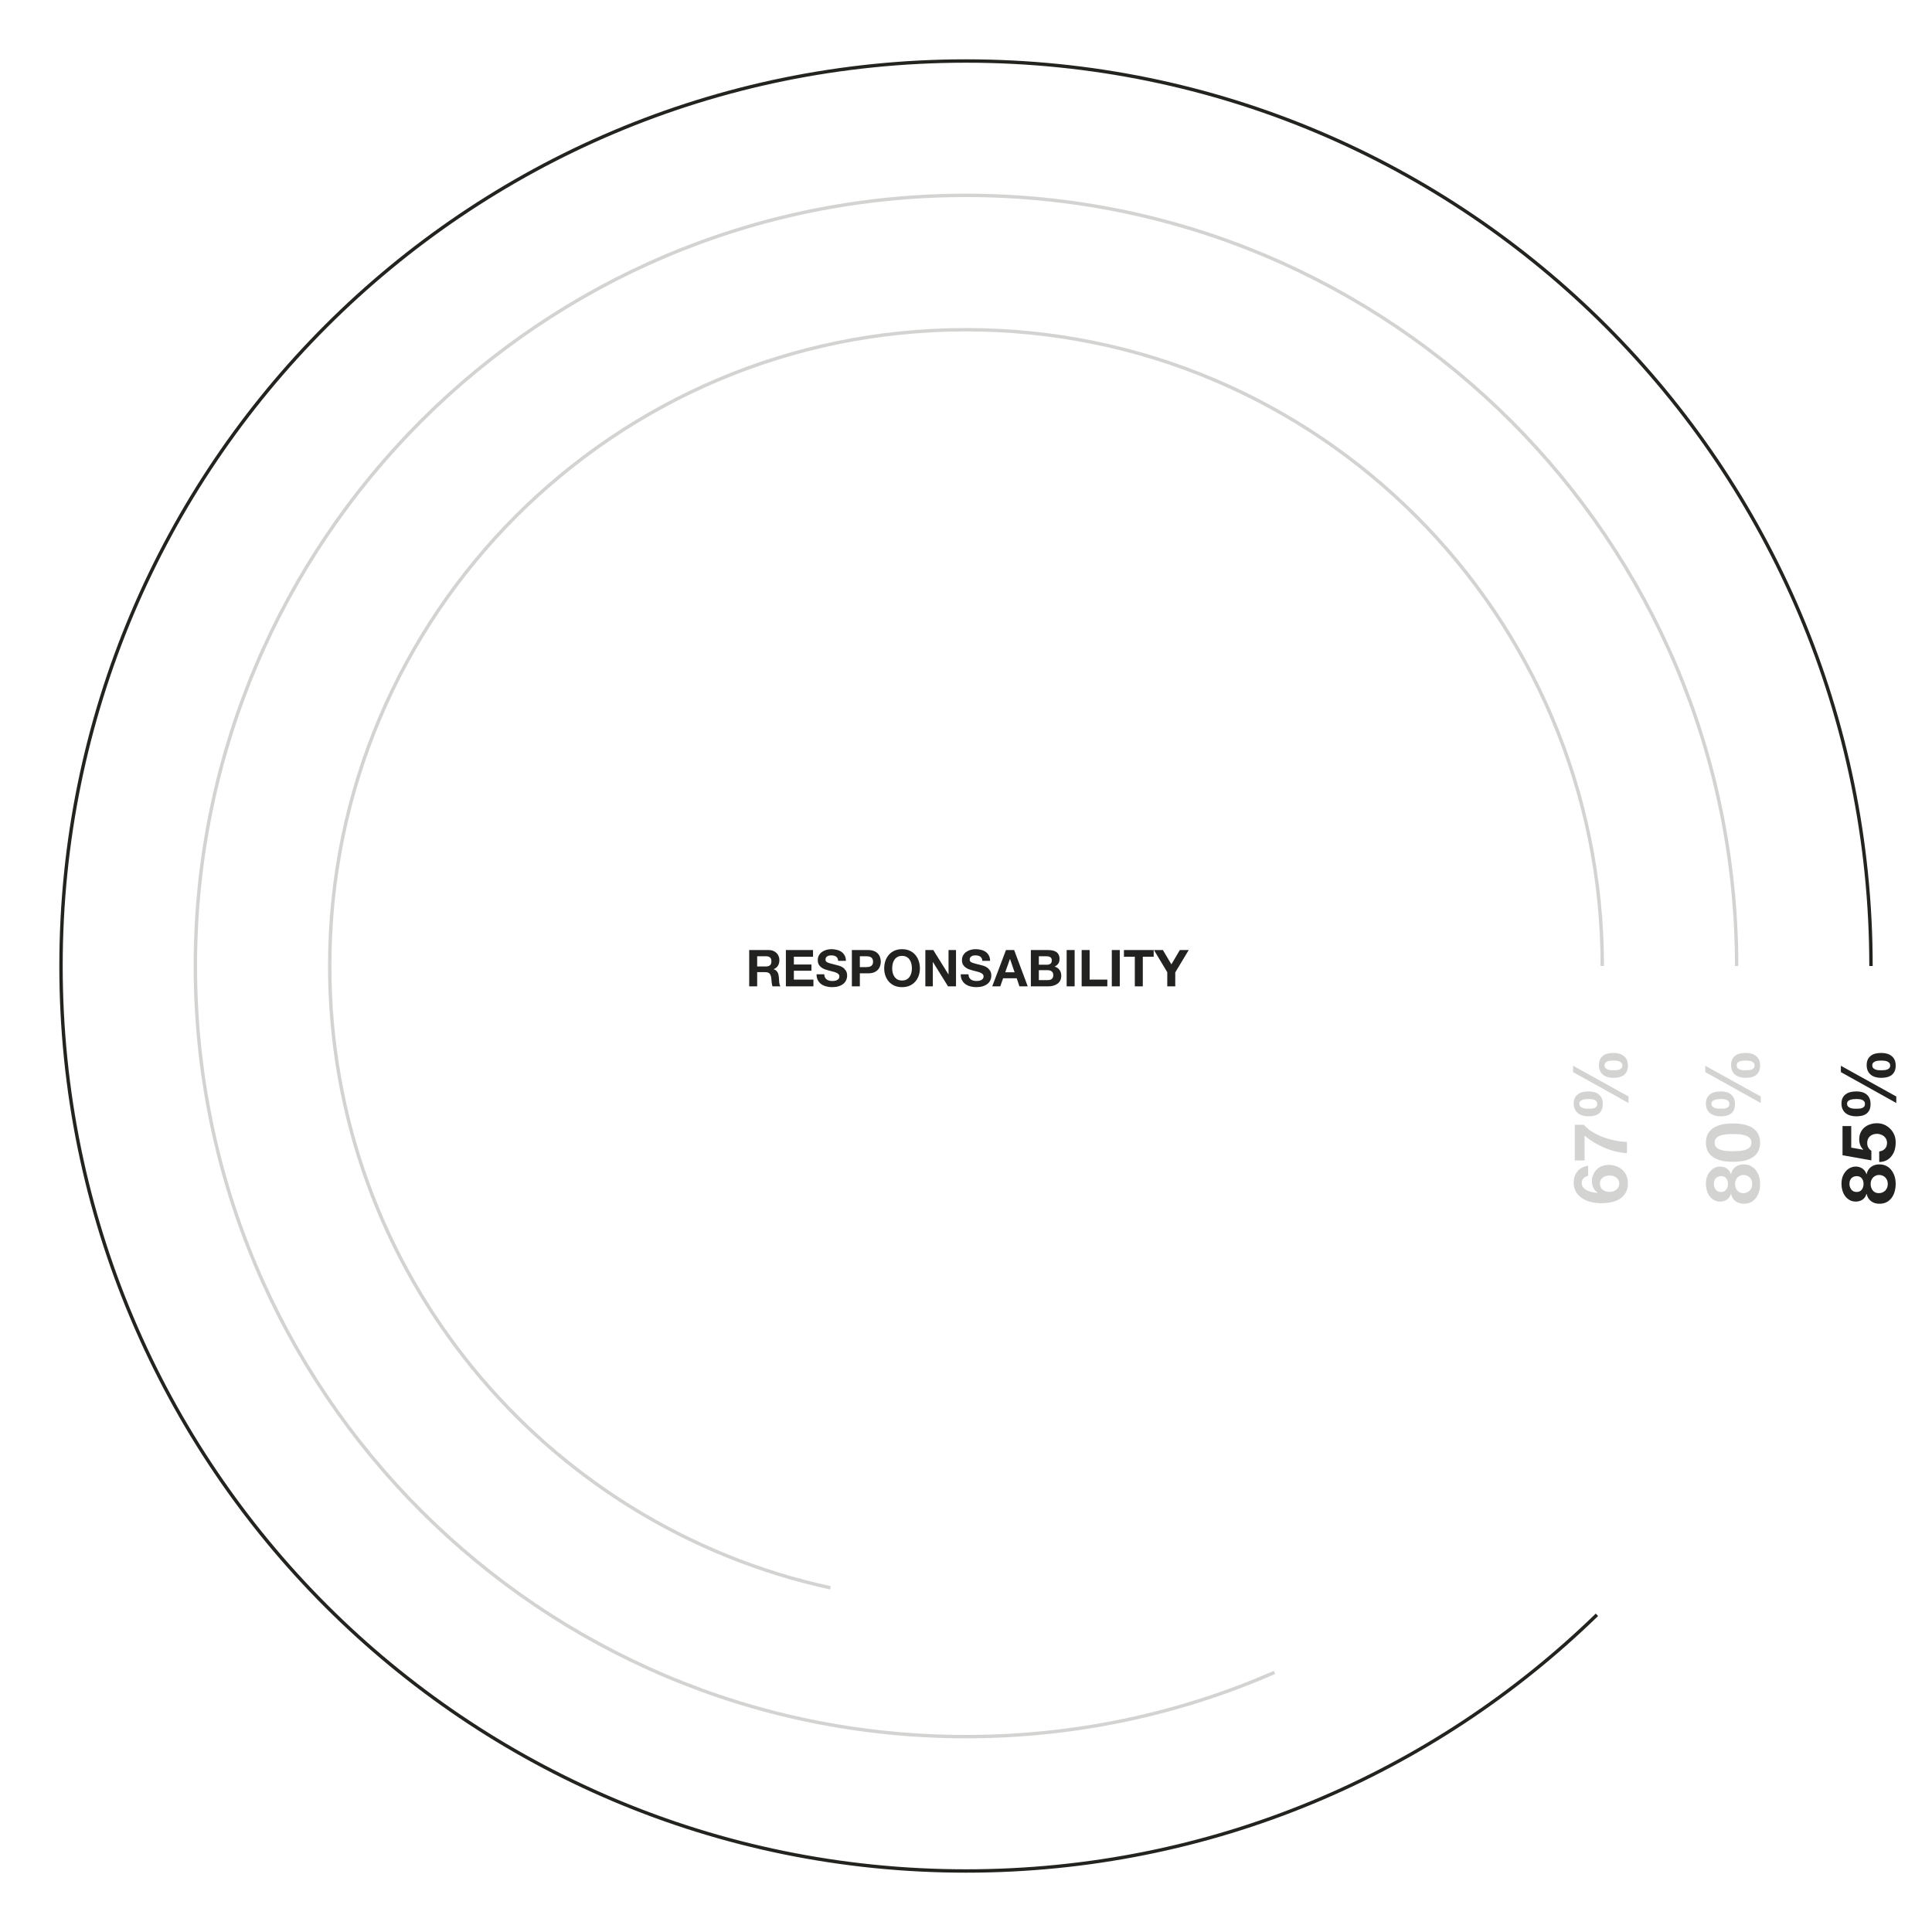
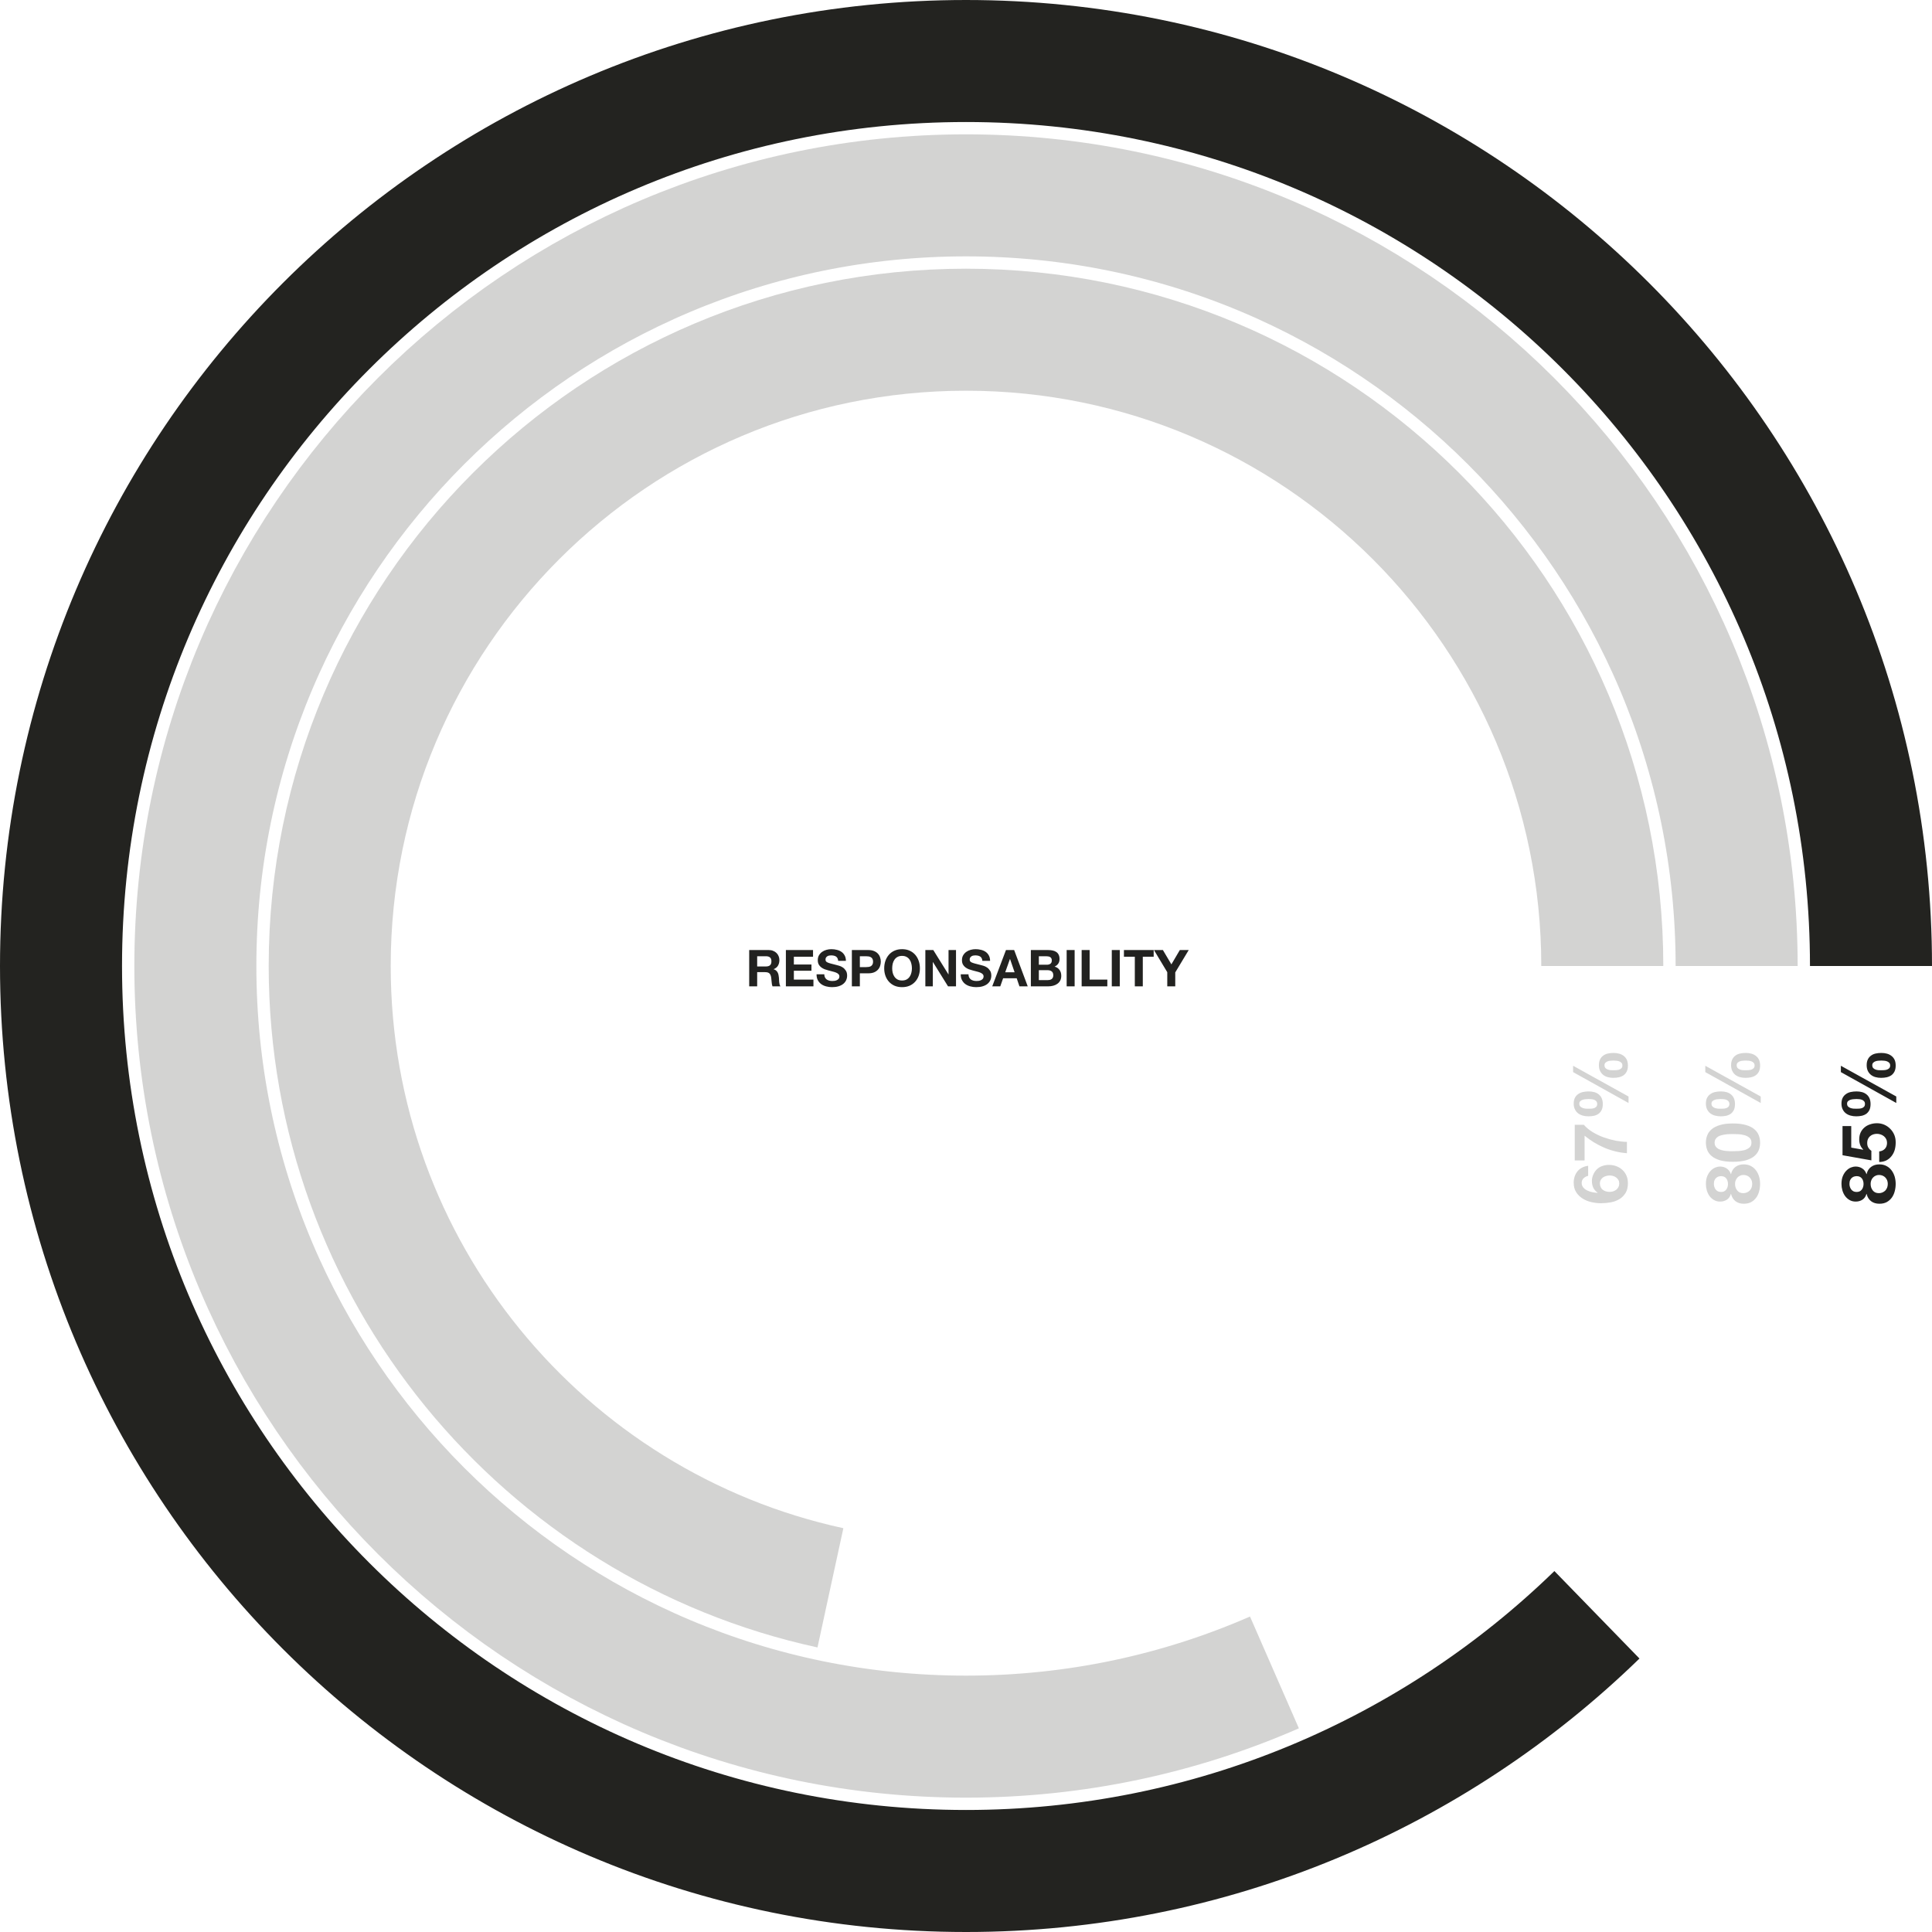
<svg xmlns="http://www.w3.org/2000/svg" width="570" height="570" viewBox="0 0 570 570" fill="none">
  <path d="M223.39 285.135V282.12H225.97C226.51 282.12 226.915 282.24 227.185 282.48C227.455 282.71 227.59 283.085 227.59 283.605C227.59 284.145 227.455 284.535 227.185 284.775C226.915 285.015 226.51 285.135 225.97 285.135H223.39ZM221.035 280.29V291H223.39V286.815H225.745C226.335 286.815 226.76 286.945 227.02 287.205C227.28 287.465 227.45 287.875 227.53 288.435C227.59 288.865 227.635 289.315 227.665 289.785C227.695 290.255 227.775 290.66 227.905 291H230.26C230.15 290.85 230.065 290.67 230.005 290.46C229.955 290.24 229.915 290.01 229.885 289.77C229.865 289.53 229.85 289.295 229.84 289.065C229.83 288.835 229.82 288.635 229.81 288.465C229.79 288.195 229.75 287.925 229.69 287.655C229.64 287.385 229.555 287.14 229.435 286.92C229.315 286.69 229.16 286.495 228.97 286.335C228.78 286.165 228.54 286.04 228.25 285.96V285.93C228.85 285.69 229.28 285.34 229.54 284.88C229.81 284.42 229.945 283.875 229.945 283.245C229.945 282.835 229.87 282.455 229.72 282.105C229.58 281.745 229.37 281.43 229.09 281.16C228.82 280.89 228.49 280.68 228.1 280.53C227.72 280.37 227.29 280.29 226.81 280.29H221.035ZM231.86 280.29V291H239.99V289.02H234.215V286.395H239.405V284.565H234.215V282.27H239.87V280.29H231.86ZM243.192 287.445H240.912C240.902 288.105 241.022 288.675 241.272 289.155C241.522 289.635 241.857 290.03 242.277 290.34C242.707 290.65 243.197 290.875 243.747 291.015C244.307 291.165 244.882 291.24 245.472 291.24C246.202 291.24 246.842 291.155 247.392 290.985C247.952 290.815 248.417 290.58 248.787 290.28C249.167 289.97 249.452 289.605 249.642 289.185C249.832 288.765 249.927 288.31 249.927 287.82C249.927 287.22 249.797 286.73 249.537 286.35C249.287 285.96 248.987 285.65 248.637 285.42C248.287 285.19 247.932 285.025 247.572 284.925C247.222 284.815 246.947 284.74 246.747 284.7C246.077 284.53 245.532 284.39 245.112 284.28C244.702 284.17 244.377 284.06 244.137 283.95C243.907 283.84 243.752 283.72 243.672 283.59C243.592 283.46 243.552 283.29 243.552 283.08C243.552 282.85 243.602 282.66 243.702 282.51C243.802 282.36 243.927 282.235 244.077 282.135C244.237 282.035 244.412 281.965 244.602 281.925C244.792 281.885 244.982 281.865 245.172 281.865C245.462 281.865 245.727 281.89 245.967 281.94C246.217 281.99 246.437 282.075 246.627 282.195C246.817 282.315 246.967 282.48 247.077 282.69C247.197 282.9 247.267 283.165 247.287 283.485H249.567C249.567 282.865 249.447 282.34 249.207 281.91C248.977 281.47 248.662 281.11 248.262 280.83C247.862 280.55 247.402 280.35 246.882 280.23C246.372 280.1 245.837 280.035 245.277 280.035C244.797 280.035 244.317 280.1 243.837 280.23C243.357 280.36 242.927 280.56 242.547 280.83C242.167 281.1 241.857 281.44 241.617 281.85C241.387 282.25 241.272 282.725 241.272 283.275C241.272 283.765 241.362 284.185 241.542 284.535C241.732 284.875 241.977 285.16 242.277 285.39C242.577 285.62 242.917 285.81 243.297 285.96C243.677 286.1 244.067 286.22 244.467 286.32C244.857 286.43 245.242 286.53 245.622 286.62C246.002 286.71 246.342 286.815 246.642 286.935C246.942 287.055 247.182 287.205 247.362 287.385C247.552 287.565 247.647 287.8 247.647 288.09C247.647 288.36 247.577 288.585 247.437 288.765C247.297 288.935 247.122 289.07 246.912 289.17C246.702 289.27 246.477 289.34 246.237 289.38C245.997 289.41 245.772 289.425 245.562 289.425C245.252 289.425 244.952 289.39 244.662 289.32C244.372 289.24 244.117 289.125 243.897 288.975C243.687 288.815 243.517 288.61 243.387 288.36C243.257 288.11 243.192 287.805 243.192 287.445ZM253.683 285.33V282.12H255.513C255.783 282.12 256.043 282.14 256.293 282.18C256.543 282.22 256.763 282.3 256.953 282.42C257.143 282.53 257.293 282.69 257.403 282.9C257.523 283.11 257.583 283.385 257.583 283.725C257.583 284.065 257.523 284.34 257.403 284.55C257.293 284.76 257.143 284.925 256.953 285.045C256.763 285.155 256.543 285.23 256.293 285.27C256.043 285.31 255.783 285.33 255.513 285.33H253.683ZM251.328 280.29V291H253.683V287.16H256.158C256.828 287.16 257.398 287.065 257.868 286.875C258.338 286.675 258.718 286.415 259.008 286.095C259.308 285.775 259.523 285.41 259.653 285C259.793 284.58 259.863 284.155 259.863 283.725C259.863 283.285 259.793 282.86 259.653 282.45C259.523 282.04 259.308 281.675 259.008 281.355C258.718 281.035 258.338 280.78 257.868 280.59C257.398 280.39 256.828 280.29 256.158 280.29H251.328ZM263.223 285.69C263.223 285.22 263.273 284.765 263.373 284.325C263.483 283.885 263.653 283.495 263.883 283.155C264.113 282.805 264.413 282.53 264.783 282.33C265.153 282.12 265.603 282.015 266.133 282.015C266.663 282.015 267.113 282.12 267.483 282.33C267.853 282.53 268.153 282.805 268.383 283.155C268.613 283.495 268.778 283.885 268.878 284.325C268.988 284.765 269.043 285.22 269.043 285.69C269.043 286.14 268.988 286.58 268.878 287.01C268.778 287.43 268.613 287.81 268.383 288.15C268.153 288.49 267.853 288.765 267.483 288.975C267.113 289.175 266.663 289.275 266.133 289.275C265.603 289.275 265.153 289.175 264.783 288.975C264.413 288.765 264.113 288.49 263.883 288.15C263.653 287.81 263.483 287.43 263.373 287.01C263.273 286.58 263.223 286.14 263.223 285.69ZM260.868 285.69C260.868 286.47 260.988 287.2 261.228 287.88C261.468 288.55 261.813 289.135 262.263 289.635C262.713 290.135 263.263 290.53 263.913 290.82C264.573 291.1 265.313 291.24 266.133 291.24C266.963 291.24 267.703 291.1 268.353 290.82C269.003 290.53 269.553 290.135 270.003 289.635C270.453 289.135 270.798 288.55 271.038 287.88C271.278 287.2 271.398 286.47 271.398 285.69C271.398 284.89 271.278 284.15 271.038 283.47C270.798 282.78 270.453 282.18 270.003 281.67C269.553 281.16 269.003 280.76 268.353 280.47C267.703 280.18 266.963 280.035 266.133 280.035C265.313 280.035 264.573 280.18 263.913 280.47C263.263 280.76 262.713 281.16 262.263 281.67C261.813 282.18 261.468 282.78 261.228 283.47C260.988 284.15 260.868 284.89 260.868 285.69ZM273.008 280.29V291H275.213V283.83H275.243L279.698 291H282.053V280.29H279.848V287.475H279.818L275.348 280.29H273.008ZM285.731 287.445H283.451C283.441 288.105 283.561 288.675 283.811 289.155C284.061 289.635 284.396 290.03 284.816 290.34C285.246 290.65 285.736 290.875 286.286 291.015C286.846 291.165 287.421 291.24 288.011 291.24C288.741 291.24 289.381 291.155 289.931 290.985C290.491 290.815 290.956 290.58 291.326 290.28C291.706 289.97 291.991 289.605 292.181 289.185C292.371 288.765 292.466 288.31 292.466 287.82C292.466 287.22 292.336 286.73 292.076 286.35C291.826 285.96 291.526 285.65 291.176 285.42C290.826 285.19 290.471 285.025 290.111 284.925C289.761 284.815 289.486 284.74 289.286 284.7C288.616 284.53 288.071 284.39 287.651 284.28C287.241 284.17 286.916 284.06 286.676 283.95C286.446 283.84 286.291 283.72 286.211 283.59C286.131 283.46 286.091 283.29 286.091 283.08C286.091 282.85 286.141 282.66 286.241 282.51C286.341 282.36 286.466 282.235 286.616 282.135C286.776 282.035 286.951 281.965 287.141 281.925C287.331 281.885 287.521 281.865 287.711 281.865C288.001 281.865 288.266 281.89 288.506 281.94C288.756 281.99 288.976 282.075 289.166 282.195C289.356 282.315 289.506 282.48 289.616 282.69C289.736 282.9 289.806 283.165 289.826 283.485H292.106C292.106 282.865 291.986 282.34 291.746 281.91C291.516 281.47 291.201 281.11 290.801 280.83C290.401 280.55 289.941 280.35 289.421 280.23C288.911 280.1 288.376 280.035 287.816 280.035C287.336 280.035 286.856 280.1 286.376 280.23C285.896 280.36 285.466 280.56 285.086 280.83C284.706 281.1 284.396 281.44 284.156 281.85C283.926 282.25 283.811 282.725 283.811 283.275C283.811 283.765 283.901 284.185 284.081 284.535C284.271 284.875 284.516 285.16 284.816 285.39C285.116 285.62 285.456 285.81 285.836 285.96C286.216 286.1 286.606 286.22 287.006 286.32C287.396 286.43 287.781 286.53 288.161 286.62C288.541 286.71 288.881 286.815 289.181 286.935C289.481 287.055 289.721 287.205 289.901 287.385C290.091 287.565 290.186 287.8 290.186 288.09C290.186 288.36 290.116 288.585 289.976 288.765C289.836 288.935 289.661 289.07 289.451 289.17C289.241 289.27 289.016 289.34 288.776 289.38C288.536 289.41 288.311 289.425 288.101 289.425C287.791 289.425 287.491 289.39 287.201 289.32C286.911 289.24 286.656 289.125 286.436 288.975C286.226 288.815 286.056 288.61 285.926 288.36C285.796 288.11 285.731 287.805 285.731 287.445ZM296.567 286.86L297.962 282.93H297.992L299.342 286.86H296.567ZM296.792 280.29L292.742 291H295.112L295.952 288.615H299.957L300.767 291H303.212L299.207 280.29H296.792ZM306.491 284.625V282.12H308.696C308.906 282.12 309.106 282.14 309.296 282.18C309.496 282.21 309.671 282.27 309.821 282.36C309.971 282.45 310.091 282.575 310.181 282.735C310.271 282.895 310.316 283.1 310.316 283.35C310.316 283.8 310.181 284.125 309.911 284.325C309.641 284.525 309.296 284.625 308.876 284.625H306.491ZM304.136 280.29V291H309.326C309.806 291 310.271 290.94 310.721 290.82C311.181 290.7 311.586 290.515 311.936 290.265C312.296 290.015 312.581 289.695 312.791 289.305C313.001 288.905 313.106 288.435 313.106 287.895C313.106 287.225 312.941 286.655 312.611 286.185C312.291 285.705 311.801 285.37 311.141 285.18C311.621 284.95 311.981 284.655 312.221 284.295C312.471 283.935 312.596 283.485 312.596 282.945C312.596 282.445 312.511 282.025 312.341 281.685C312.181 281.345 311.951 281.075 311.651 280.875C311.351 280.665 310.991 280.515 310.571 280.425C310.151 280.335 309.686 280.29 309.176 280.29H304.136ZM306.491 289.17V286.23H309.056C309.566 286.23 309.976 286.35 310.286 286.59C310.596 286.82 310.751 287.21 310.751 287.76C310.751 288.04 310.701 288.27 310.601 288.45C310.511 288.63 310.386 288.775 310.226 288.885C310.066 288.985 309.881 289.06 309.671 289.11C309.461 289.15 309.241 289.17 309.011 289.17H306.491ZM314.697 280.29V291H317.052V280.29H314.697ZM319.121 280.29V291H326.696V289.02H321.476V280.29H319.121ZM328.013 280.29V291H330.368V280.29H328.013ZM334.806 282.27V291H337.161V282.27H340.371V280.29H331.596V282.27H334.806ZM344.381 286.83V291H346.736V286.89L350.711 280.29H348.086L345.596 284.52L343.091 280.29H340.451L344.381 286.83Z" fill="#222220" />
-   <path d="M552 285C552 137.54 432.46 18 285 18C137.54 18 18 137.54 18 285C18 432.46 137.54 552 285 552C357.389 552 423.05 523.192 471.144 476.415" stroke="#232320" strokeWidth="36" />
-   <path opacity="0.2" d="M512.362 285C512.362 159.431 410.569 57.637 285 57.637C159.431 57.637 57.637 159.431 57.637 285C57.637 410.569 159.431 512.362 285 512.362C317.357 512.362 348.135 505.603 376 493.42" stroke="#232320" strokeWidth="36" />
-   <path opacity="0.2" d="M472.725 285C472.725 181.321 388.677 97.274 284.999 97.274C181.321 97.274 97.273 181.321 97.273 285C97.273 374.951 160.539 450.125 245 468.455" stroke="#232320" strokeWidth="36" />
+   <path d="M552 285C552 137.54 432.46 18 285 18C137.54 18 18 137.54 18 285C18 432.46 137.54 552 285 552C357.389 552 423.05 523.192 471.144 476.415" stroke="#232320" stroke-width="36" />
+   <path opacity="0.2" d="M512.362 285C512.362 159.43 410.569 57.637 285 57.637C159.431 57.637 57.637 159.43 57.637 285C57.637 410.569 159.431 512.362 285 512.362C317.357 512.362 348.135 505.603 376 493.42" stroke="#232320" stroke-width="36" />
+   <path opacity="0.2" d="M472.725 285C472.725 181.321 388.677 97.274 284.999 97.274C181.321 97.274 97.273 181.321 97.273 285C97.273 374.951 160.539 450.125 245 468.455" stroke="#232320" stroke-width="36" />
+   <path d="M547.78 351.665C547.428 351.665 547.12 351.607 546.856 351.489C546.592 351.357 546.372 351.181 546.196 350.961C546.02 350.741 545.888 350.492 545.8 350.213C545.697 349.92 545.646 349.619 545.646 349.311C545.646 348.827 545.719 348.439 545.866 348.145C546.013 347.837 546.196 347.603 546.416 347.441C546.636 347.265 546.871 347.148 547.12 347.089C547.355 347.031 547.575 347.001 547.78 347.001C548.44 347.001 548.946 347.221 549.298 347.661C549.635 348.101 549.804 348.651 549.804 349.311C549.804 349.942 549.635 350.492 549.298 350.961C548.946 351.431 548.44 351.665 547.78 351.665ZM547.494 354.503C548.257 354.503 548.924 354.313 549.496 353.931C550.068 353.55 550.457 352.985 550.662 352.237L550.706 352.237C550.926 353.161 551.366 353.88 552.026 354.393C552.686 354.892 553.507 355.141 554.49 355.141C555.326 355.141 556.045 354.98 556.646 354.657C557.247 354.32 557.746 353.88 558.142 353.337C558.538 352.78 558.824 352.157 559 351.467C559.191 350.763 559.286 350.037 559.286 349.289C559.286 348.571 559.191 347.867 559 347.177C558.795 346.488 558.494 345.872 558.098 345.329C557.702 344.787 557.203 344.354 556.602 344.031C556.001 343.694 555.289 343.525 554.468 343.525C553.5 343.525 552.686 343.775 552.026 344.273C551.351 344.772 550.911 345.483 550.706 346.407L550.662 346.407C550.413 345.659 550.002 345.102 549.43 344.735C548.858 344.354 548.191 344.163 547.428 344.163C547.047 344.163 546.621 344.251 546.152 344.427C545.668 344.603 545.221 344.897 544.81 345.307C544.385 345.703 544.025 346.231 543.732 346.891C543.439 347.551 543.292 348.358 543.292 349.311C543.292 349.942 543.38 350.565 543.556 351.181C543.732 351.797 543.996 352.355 544.348 352.853C544.7 353.337 545.14 353.733 545.668 354.041C546.196 354.349 546.805 354.503 547.494 354.503ZM554.336 352.017C553.544 352.017 552.943 351.753 552.532 351.225C552.107 350.697 551.894 350.052 551.894 349.289C551.894 348.923 551.953 348.585 552.07 348.277C552.187 347.955 552.356 347.676 552.576 347.441C552.796 347.192 553.06 347.001 553.368 346.869C553.661 346.723 553.991 346.649 554.358 346.649C554.739 346.649 555.091 346.715 555.414 346.847C555.737 346.979 556.015 347.17 556.25 347.419C556.47 347.654 556.646 347.933 556.778 348.255C556.895 348.563 556.954 348.908 556.954 349.289C556.954 349.656 556.895 350.008 556.778 350.345C556.646 350.683 556.47 350.976 556.25 351.225C556.015 351.46 555.737 351.651 555.414 351.797C555.091 351.944 554.732 352.017 554.336 352.017ZM546.174 332.225L543.6 332.225L543.6 340.827L552.114 342.345L552.114 339.529C551.689 339.221 551.381 338.891 551.19 338.539C550.985 338.187 550.882 337.732 550.882 337.175C550.882 336.749 550.955 336.375 551.102 336.053C551.249 335.73 551.454 335.451 551.718 335.217C551.982 334.982 552.29 334.806 552.642 334.689C552.994 334.571 553.368 334.513 553.764 334.513C554.145 334.513 554.519 334.579 554.886 334.711C555.238 334.828 555.553 335.004 555.832 335.239C556.096 335.459 556.316 335.737 556.492 336.075C556.653 336.397 556.734 336.764 556.734 337.175C556.734 337.879 556.529 338.458 556.118 338.913C555.693 339.367 555.128 339.631 554.424 339.705L554.424 342.829C555.231 342.814 555.942 342.653 556.558 342.345C557.159 342.022 557.665 341.597 558.076 341.069C558.487 340.541 558.795 339.939 559 339.265C559.191 338.575 559.286 337.857 559.286 337.109C559.301 336.331 559.176 335.598 558.912 334.909C558.633 334.219 558.245 333.618 557.746 333.105C557.247 332.577 556.661 332.159 555.986 331.851C555.297 331.543 554.556 331.389 553.764 331.389C553.045 331.389 552.371 331.499 551.74 331.719C551.095 331.924 550.537 332.232 550.068 332.643C549.599 333.039 549.225 333.53 548.946 334.117C548.667 334.703 548.528 335.378 548.528 336.141C548.528 336.757 548.623 337.307 548.814 337.791C548.99 338.275 549.291 338.729 549.716 339.155L549.672 339.199L546.174 338.583L546.174 332.225ZM554.996 315.754C554.747 315.754 554.468 315.747 554.16 315.732C553.852 315.703 553.566 315.637 553.302 315.534C553.038 315.431 552.818 315.285 552.642 315.094C552.466 314.889 552.378 314.61 552.378 314.258C552.378 313.935 552.481 313.686 552.686 313.51C552.877 313.319 553.111 313.18 553.39 313.092C553.654 313.004 553.94 312.953 554.248 312.938C554.541 312.909 554.798 312.894 555.018 312.894C555.253 312.894 555.524 312.909 555.832 312.938C556.125 312.953 556.411 313.011 556.69 313.114C556.954 313.202 557.181 313.349 557.372 313.554C557.563 313.745 557.658 314.009 557.658 314.346C557.658 314.698 557.563 314.969 557.372 315.16C557.181 315.351 556.954 315.49 556.69 315.578C556.411 315.666 556.118 315.717 555.81 315.732C555.502 315.747 555.231 315.754 554.996 315.754ZM554.974 317.998C555.575 317.998 556.14 317.939 556.668 317.822C557.196 317.69 557.658 317.485 558.054 317.206C558.435 316.913 558.736 316.539 558.956 316.084C559.176 315.615 559.286 315.043 559.286 314.368C559.286 313.723 559.183 313.165 558.978 312.696C558.758 312.227 558.457 311.845 558.076 311.552C557.695 311.244 557.247 311.017 556.734 310.87C556.221 310.723 555.663 310.65 555.062 310.65C554.461 310.65 553.896 310.709 553.368 310.826C552.84 310.943 552.385 311.149 552.004 311.442C551.608 311.721 551.3 312.087 551.08 312.542C550.845 312.997 550.728 313.569 550.728 314.258C550.728 314.903 550.838 315.461 551.058 315.93C551.278 316.399 551.579 316.788 551.96 317.096C552.341 317.404 552.789 317.631 553.302 317.778C553.815 317.925 554.373 317.998 554.974 317.998ZM543.116 316.304L559.462 325.412L559.462 323.498L543.116 314.434L543.116 316.304ZM547.692 327.106C547.443 327.106 547.157 327.099 546.834 327.084C546.511 327.055 546.211 326.989 545.932 326.886C545.653 326.783 545.419 326.637 545.228 326.446C545.037 326.241 544.942 325.962 544.942 325.61C544.942 325.287 545.045 325.038 545.25 324.862C545.455 324.671 545.705 324.532 545.998 324.444C546.291 324.356 546.599 324.305 546.922 324.29C547.23 324.261 547.494 324.246 547.714 324.246C547.949 324.246 548.213 324.261 548.506 324.29C548.785 324.305 549.056 324.363 549.32 324.466C549.569 324.554 549.782 324.701 549.958 324.906C550.134 325.097 550.222 325.361 550.222 325.698C550.222 326.05 550.134 326.321 549.958 326.512C549.782 326.703 549.569 326.842 549.32 326.93C549.056 327.018 548.777 327.069 548.484 327.084C548.191 327.099 547.927 327.106 547.692 327.106ZM547.648 329.35C548.249 329.35 548.814 329.291 549.342 329.174C549.855 329.042 550.303 328.837 550.684 328.558C551.051 328.265 551.344 327.891 551.564 327.436C551.769 326.967 551.872 326.395 551.872 325.72C551.872 325.075 551.769 324.517 551.564 324.048C551.359 323.579 551.073 323.197 550.706 322.904C550.339 322.596 549.907 322.369 549.408 322.222C548.895 322.075 548.337 322.002 547.736 322.002C547.135 322.002 546.563 322.061 546.02 322.178C545.477 322.295 545.008 322.501 544.612 322.794C544.201 323.073 543.879 323.439 543.644 323.894C543.409 324.349 543.292 324.921 543.292 325.61C543.292 326.255 543.409 326.813 543.644 327.282C543.864 327.751 544.172 328.14 544.568 328.448C544.964 328.756 545.426 328.983 545.954 329.13C546.482 329.277 547.047 329.35 547.648 329.35Z" fill="#222220" />
  <path opacity="0.2" d="M507.78 351.665C507.428 351.665 507.12 351.607 506.856 351.489C506.592 351.357 506.372 351.181 506.196 350.961C506.02 350.741 505.888 350.492 505.8 350.213C505.697 349.92 505.646 349.619 505.646 349.311C505.646 348.827 505.719 348.439 505.866 348.145C506.013 347.837 506.196 347.603 506.416 347.441C506.636 347.265 506.871 347.148 507.12 347.089C507.355 347.031 507.575 347.001 507.78 347.001C508.44 347.001 508.946 347.221 509.298 347.661C509.635 348.101 509.804 348.651 509.804 349.311C509.804 349.942 509.635 350.492 509.298 350.961C508.946 351.431 508.44 351.665 507.78 351.665ZM507.494 354.503C508.257 354.503 508.924 354.313 509.496 353.931C510.068 353.55 510.457 352.985 510.662 352.237L510.706 352.237C510.926 353.161 511.366 353.88 512.026 354.393C512.686 354.892 513.507 355.141 514.49 355.141C515.326 355.141 516.045 354.98 516.646 354.657C517.247 354.32 517.746 353.88 518.142 353.337C518.538 352.78 518.824 352.157 519 351.467C519.191 350.763 519.286 350.037 519.286 349.289C519.286 348.571 519.191 347.867 519 347.177C518.795 346.488 518.494 345.872 518.098 345.329C517.702 344.787 517.203 344.354 516.602 344.031C516.001 343.694 515.289 343.525 514.468 343.525C513.5 343.525 512.686 343.775 512.026 344.273C511.351 344.772 510.911 345.483 510.706 346.407L510.662 346.407C510.413 345.659 510.002 345.102 509.43 344.735C508.858 344.354 508.191 344.163 507.428 344.163C507.047 344.163 506.621 344.251 506.152 344.427C505.668 344.603 505.221 344.897 504.81 345.307C504.385 345.703 504.025 346.231 503.732 346.891C503.439 347.551 503.292 348.358 503.292 349.311C503.292 349.942 503.38 350.565 503.556 351.181C503.732 351.797 503.996 352.355 504.348 352.853C504.7 353.337 505.14 353.733 505.668 354.041C506.196 354.349 506.805 354.503 507.494 354.503ZM514.336 352.017C513.544 352.017 512.943 351.753 512.532 351.225C512.107 350.697 511.894 350.052 511.894 349.289C511.894 348.923 511.953 348.585 512.07 348.277C512.187 347.955 512.356 347.676 512.576 347.441C512.796 347.192 513.06 347.001 513.368 346.869C513.661 346.723 513.991 346.649 514.358 346.649C514.739 346.649 515.091 346.715 515.414 346.847C515.737 346.979 516.015 347.17 516.25 347.419C516.47 347.654 516.646 347.933 516.778 348.255C516.895 348.563 516.954 348.908 516.954 349.289C516.954 349.656 516.895 350.008 516.778 350.345C516.646 350.683 516.47 350.976 516.25 351.225C516.015 351.46 515.737 351.651 515.414 351.797C515.091 351.944 514.732 352.017 514.336 352.017ZM511.234 339.639C510.97 339.639 510.655 339.639 510.288 339.639C509.907 339.624 509.518 339.595 509.122 339.551C508.726 339.507 508.337 339.433 507.956 339.331C507.56 339.228 507.208 339.089 506.9 338.913C506.592 338.722 506.343 338.487 506.152 338.209C505.961 337.915 505.866 337.556 505.866 337.131C505.866 336.705 505.961 336.346 506.152 336.053C506.343 335.759 506.592 335.517 506.9 335.327C507.208 335.136 507.56 334.997 507.956 334.909C508.337 334.806 508.726 334.733 509.122 334.689C509.518 334.63 509.907 334.601 510.288 334.601C510.655 334.586 510.97 334.579 511.234 334.579C511.674 334.579 512.209 334.593 512.84 334.623C513.456 334.652 514.057 334.747 514.644 334.909C515.216 335.055 515.707 335.305 516.118 335.657C516.529 335.994 516.734 336.485 516.734 337.131C516.734 337.761 516.529 338.245 516.118 338.583C515.707 338.92 515.216 339.169 514.644 339.331C514.057 339.477 513.456 339.565 512.84 339.595C512.209 339.624 511.674 339.639 511.234 339.639ZM511.234 342.763C512.774 342.763 514.065 342.616 515.106 342.323C516.133 342.015 516.954 341.604 517.57 341.091C518.186 340.577 518.626 339.983 518.89 339.309C519.154 338.619 519.286 337.893 519.286 337.131C519.286 336.353 519.154 335.627 518.89 334.953C518.626 334.263 518.186 333.662 517.57 333.149C516.954 332.621 516.133 332.21 515.106 331.917C514.065 331.609 512.774 331.455 511.234 331.455C509.738 331.455 508.484 331.609 507.472 331.917C506.445 332.21 505.624 332.621 505.008 333.149C504.392 333.662 503.952 334.263 503.688 334.953C503.424 335.627 503.292 336.353 503.292 337.131C503.292 337.893 503.424 338.619 503.688 339.309C503.952 339.983 504.392 340.577 505.008 341.091C505.624 341.604 506.445 342.015 507.472 342.323C508.484 342.616 509.738 342.763 511.234 342.763ZM514.996 315.754C514.747 315.754 514.468 315.747 514.16 315.732C513.852 315.703 513.566 315.637 513.302 315.534C513.038 315.431 512.818 315.285 512.642 315.094C512.466 314.889 512.378 314.61 512.378 314.258C512.378 313.935 512.481 313.686 512.686 313.51C512.877 313.319 513.111 313.18 513.39 313.092C513.654 313.004 513.94 312.953 514.248 312.938C514.541 312.909 514.798 312.894 515.018 312.894C515.253 312.894 515.524 312.909 515.832 312.938C516.125 312.953 516.411 313.011 516.69 313.114C516.954 313.202 517.181 313.349 517.372 313.554C517.563 313.745 517.658 314.009 517.658 314.346C517.658 314.698 517.563 314.969 517.372 315.16C517.181 315.351 516.954 315.49 516.69 315.578C516.411 315.666 516.118 315.717 515.81 315.732C515.502 315.747 515.231 315.754 514.996 315.754ZM514.974 317.998C515.575 317.998 516.14 317.939 516.668 317.822C517.196 317.69 517.658 317.485 518.054 317.206C518.435 316.913 518.736 316.539 518.956 316.084C519.176 315.615 519.286 315.043 519.286 314.368C519.286 313.723 519.183 313.165 518.978 312.696C518.758 312.227 518.457 311.845 518.076 311.552C517.695 311.244 517.247 311.017 516.734 310.87C516.221 310.723 515.663 310.65 515.062 310.65C514.461 310.65 513.896 310.709 513.368 310.826C512.84 310.943 512.385 311.149 512.004 311.442C511.608 311.721 511.3 312.087 511.08 312.542C510.845 312.997 510.728 313.569 510.728 314.258C510.728 314.903 510.838 315.461 511.058 315.93C511.278 316.399 511.579 316.788 511.96 317.096C512.341 317.404 512.789 317.631 513.302 317.778C513.815 317.925 514.373 317.998 514.974 317.998ZM503.116 316.304L519.462 325.412L519.462 323.498L503.116 314.434L503.116 316.304ZM507.692 327.106C507.443 327.106 507.157 327.099 506.834 327.084C506.511 327.055 506.211 326.989 505.932 326.886C505.653 326.783 505.419 326.637 505.228 326.446C505.037 326.241 504.942 325.962 504.942 325.61C504.942 325.287 505.045 325.038 505.25 324.862C505.455 324.671 505.705 324.532 505.998 324.444C506.291 324.356 506.599 324.305 506.922 324.29C507.23 324.261 507.494 324.246 507.714 324.246C507.949 324.246 508.213 324.261 508.506 324.29C508.785 324.305 509.056 324.363 509.32 324.466C509.569 324.554 509.782 324.701 509.958 324.906C510.134 325.097 510.222 325.361 510.222 325.698C510.222 326.05 510.134 326.321 509.958 326.512C509.782 326.703 509.569 326.842 509.32 326.93C509.056 327.018 508.777 327.069 508.484 327.084C508.191 327.099 507.927 327.106 507.692 327.106ZM507.648 329.35C508.249 329.35 508.814 329.291 509.342 329.174C509.855 329.042 510.303 328.837 510.684 328.558C511.051 328.265 511.344 327.891 511.564 327.436C511.769 326.967 511.872 326.395 511.872 325.72C511.872 325.075 511.769 324.517 511.564 324.048C511.359 323.579 511.073 323.197 510.706 322.904C510.339 322.596 509.907 322.369 509.408 322.222C508.895 322.075 508.337 322.002 507.736 322.002C507.135 322.002 506.563 322.061 506.02 322.178C505.477 322.295 505.008 322.501 504.612 322.794C504.201 323.073 503.879 323.439 503.644 323.894C503.409 324.349 503.292 324.921 503.292 325.61C503.292 326.255 503.409 326.813 503.644 327.282C503.864 327.751 504.172 328.14 504.568 328.448C504.964 328.756 505.426 328.983 505.954 329.13C506.482 329.277 507.047 329.35 507.648 329.35Z" fill="#222220" />
  <path opacity="0.2" d="M472.014 349.157C472.014 348.761 472.102 348.417 472.278 348.123C472.439 347.815 472.659 347.566 472.938 347.375C473.202 347.185 473.51 347.045 473.862 346.957C474.199 346.855 474.551 346.803 474.918 346.803C475.27 346.803 475.615 346.855 475.952 346.957C476.289 347.06 476.59 347.214 476.854 347.419C477.118 347.625 477.331 347.874 477.492 348.167C477.653 348.446 477.734 348.776 477.734 349.157C477.734 349.553 477.653 349.905 477.492 350.213C477.331 350.521 477.118 350.785 476.854 351.005C476.575 351.211 476.267 351.372 475.93 351.489C475.578 351.592 475.226 351.643 474.874 351.643C474.493 351.643 474.133 351.592 473.796 351.489C473.444 351.387 473.136 351.233 472.872 351.027C472.608 350.822 472.403 350.565 472.256 350.257C472.095 349.935 472.014 349.568 472.014 349.157ZM468.56 346.913L468.56 343.943C467.871 344.031 467.262 344.215 466.734 344.493C466.206 344.772 465.766 345.131 465.414 345.571C465.047 346.011 464.769 346.517 464.578 347.089C464.387 347.661 464.292 348.277 464.292 348.937C464.292 350.037 464.534 350.969 465.018 351.731C465.502 352.494 466.133 353.117 466.91 353.601C467.673 354.085 468.531 354.437 469.484 354.657C470.437 354.877 471.391 354.987 472.344 354.987C473.327 354.987 474.295 354.899 475.248 354.723C476.187 354.547 477.03 354.232 477.778 353.777C478.526 353.323 479.135 352.714 479.604 351.951C480.059 351.189 480.286 350.228 480.286 349.069C480.286 348.263 480.147 347.529 479.868 346.869C479.575 346.209 479.179 345.645 478.68 345.175C478.167 344.691 477.573 344.325 476.898 344.075C476.209 343.811 475.468 343.679 474.676 343.679C474.06 343.679 473.451 343.775 472.85 343.965C472.249 344.156 471.713 344.457 471.244 344.867C470.76 345.307 470.379 345.843 470.1 346.473C469.807 347.104 469.66 347.749 469.66 348.409C469.66 349.157 469.792 349.817 470.056 350.389C470.32 350.961 470.76 351.46 471.376 351.885L471.332 351.929C470.907 351.915 470.423 351.856 469.88 351.753C469.337 351.651 468.831 351.489 468.362 351.269C467.878 351.049 467.475 350.756 467.152 350.389C466.815 350.008 466.646 349.539 466.646 348.981C466.646 348.439 466.837 347.984 467.218 347.617C467.599 347.251 468.047 347.016 468.56 346.913ZM467.284 331.851L464.6 331.851L464.6 342.367L467.504 342.367L467.504 335.063C469.279 336.529 471.229 337.717 473.356 338.627C475.483 339.521 477.697 340.057 480 340.233L480 336.889C478.973 336.874 477.866 336.757 476.678 336.537C475.49 336.302 474.317 335.979 473.158 335.569C471.999 335.143 470.907 334.623 469.88 334.007C468.853 333.376 467.988 332.657 467.284 331.851ZM475.996 315.754C475.747 315.754 475.468 315.747 475.16 315.732C474.852 315.703 474.566 315.637 474.302 315.534C474.038 315.431 473.818 315.285 473.642 315.094C473.466 314.889 473.378 314.61 473.378 314.258C473.378 313.935 473.481 313.686 473.686 313.51C473.877 313.319 474.111 313.18 474.39 313.092C474.654 313.004 474.94 312.953 475.248 312.938C475.541 312.909 475.798 312.894 476.018 312.894C476.253 312.894 476.524 312.909 476.832 312.938C477.125 312.953 477.411 313.011 477.69 313.114C477.954 313.202 478.181 313.349 478.372 313.554C478.563 313.745 478.658 314.009 478.658 314.346C478.658 314.698 478.563 314.969 478.372 315.16C478.181 315.351 477.954 315.49 477.69 315.578C477.411 315.666 477.118 315.717 476.81 315.732C476.502 315.747 476.231 315.754 475.996 315.754ZM475.974 317.998C476.575 317.998 477.14 317.939 477.668 317.822C478.196 317.69 478.658 317.485 479.054 317.206C479.435 316.913 479.736 316.539 479.956 316.084C480.176 315.615 480.286 315.043 480.286 314.368C480.286 313.723 480.183 313.165 479.978 312.696C479.758 312.227 479.457 311.845 479.076 311.552C478.695 311.244 478.247 311.017 477.734 310.87C477.221 310.723 476.663 310.65 476.062 310.65C475.461 310.65 474.896 310.709 474.368 310.826C473.84 310.943 473.385 311.149 473.004 311.442C472.608 311.721 472.3 312.087 472.08 312.542C471.845 312.997 471.728 313.569 471.728 314.258C471.728 314.903 471.838 315.461 472.058 315.93C472.278 316.399 472.579 316.788 472.96 317.096C473.341 317.404 473.789 317.631 474.302 317.778C474.815 317.925 475.373 317.998 475.974 317.998ZM464.116 316.304L480.462 325.412L480.462 323.498L464.116 314.434L464.116 316.304ZM468.692 327.106C468.443 327.106 468.157 327.099 467.834 327.084C467.511 327.055 467.211 326.989 466.932 326.886C466.653 326.783 466.419 326.637 466.228 326.446C466.037 326.241 465.942 325.962 465.942 325.61C465.942 325.287 466.045 325.038 466.25 324.862C466.455 324.671 466.705 324.532 466.998 324.444C467.291 324.356 467.599 324.305 467.922 324.29C468.23 324.261 468.494 324.246 468.714 324.246C468.949 324.246 469.213 324.261 469.506 324.29C469.785 324.305 470.056 324.363 470.32 324.466C470.569 324.554 470.782 324.701 470.958 324.906C471.134 325.097 471.222 325.361 471.222 325.698C471.222 326.05 471.134 326.321 470.958 326.512C470.782 326.703 470.569 326.842 470.32 326.93C470.056 327.018 469.777 327.069 469.484 327.084C469.191 327.099 468.927 327.106 468.692 327.106ZM468.648 329.35C469.249 329.35 469.814 329.291 470.342 329.174C470.855 329.042 471.303 328.837 471.684 328.558C472.051 328.265 472.344 327.891 472.564 327.436C472.769 326.967 472.872 326.395 472.872 325.72C472.872 325.075 472.769 324.517 472.564 324.048C472.359 323.579 472.073 323.197 471.706 322.904C471.339 322.596 470.907 322.369 470.408 322.222C469.895 322.075 469.337 322.002 468.736 322.002C468.135 322.002 467.563 322.061 467.02 322.178C466.477 322.295 466.008 322.501 465.612 322.794C465.201 323.073 464.879 323.439 464.644 323.894C464.409 324.349 464.292 324.921 464.292 325.61C464.292 326.255 464.409 326.813 464.644 327.282C464.864 327.751 465.172 328.14 465.568 328.448C465.964 328.756 466.426 328.983 466.954 329.13C467.482 329.277 468.047 329.35 468.648 329.35Z" fill="#222220" />
-   <path d="M547.78 351.665C547.428 351.665 547.12 351.607 546.856 351.489C546.592 351.357 546.372 351.181 546.196 350.961C546.02 350.741 545.888 350.492 545.8 350.213C545.697 349.92 545.646 349.619 545.646 349.311C545.646 348.827 545.719 348.439 545.866 348.145C546.013 347.837 546.196 347.603 546.416 347.441C546.636 347.265 546.871 347.148 547.12 347.089C547.355 347.031 547.575 347.001 547.78 347.001C548.44 347.001 548.946 347.221 549.298 347.661C549.635 348.101 549.804 348.651 549.804 349.311C549.804 349.942 549.635 350.492 549.298 350.961C548.946 351.431 548.44 351.665 547.78 351.665ZM547.494 354.503C548.257 354.503 548.924 354.313 549.496 353.931C550.068 353.55 550.457 352.985 550.662 352.237L550.706 352.237C550.926 353.161 551.366 353.88 552.026 354.393C552.686 354.892 553.507 355.141 554.49 355.141C555.326 355.141 556.045 354.98 556.646 354.657C557.247 354.32 557.746 353.88 558.142 353.337C558.538 352.78 558.824 352.157 559 351.467C559.191 350.763 559.286 350.037 559.286 349.289C559.286 348.571 559.191 347.867 559 347.177C558.795 346.488 558.494 345.872 558.098 345.329C557.702 344.787 557.203 344.354 556.602 344.031C556.001 343.694 555.289 343.525 554.468 343.525C553.5 343.525 552.686 343.775 552.026 344.273C551.351 344.772 550.911 345.483 550.706 346.407L550.662 346.407C550.413 345.659 550.002 345.102 549.43 344.735C548.858 344.354 548.191 344.163 547.428 344.163C547.047 344.163 546.621 344.251 546.152 344.427C545.668 344.603 545.221 344.897 544.81 345.307C544.385 345.703 544.025 346.231 543.732 346.891C543.439 347.551 543.292 348.358 543.292 349.311C543.292 349.942 543.38 350.565 543.556 351.181C543.732 351.797 543.996 352.355 544.348 352.853C544.7 353.337 545.14 353.733 545.668 354.041C546.196 354.349 546.805 354.503 547.494 354.503ZM554.336 352.017C553.544 352.017 552.943 351.753 552.532 351.225C552.107 350.697 551.894 350.052 551.894 349.289C551.894 348.923 551.953 348.585 552.07 348.277C552.187 347.955 552.356 347.676 552.576 347.441C552.796 347.192 553.06 347.001 553.368 346.869C553.661 346.723 553.991 346.649 554.358 346.649C554.739 346.649 555.091 346.715 555.414 346.847C555.737 346.979 556.015 347.17 556.25 347.419C556.47 347.654 556.646 347.933 556.778 348.255C556.895 348.563 556.954 348.908 556.954 349.289C556.954 349.656 556.895 350.008 556.778 350.345C556.646 350.683 556.47 350.976 556.25 351.225C556.015 351.46 555.737 351.651 555.414 351.797C555.091 351.944 554.732 352.017 554.336 352.017ZM546.174 332.225L543.6 332.225L543.6 340.827L552.114 342.345L552.114 339.529C551.689 339.221 551.381 338.891 551.19 338.539C550.985 338.187 550.882 337.732 550.882 337.175C550.882 336.749 550.955 336.375 551.102 336.053C551.249 335.73 551.454 335.451 551.718 335.217C551.982 334.982 552.29 334.806 552.642 334.689C552.994 334.571 553.368 334.513 553.764 334.513C554.145 334.513 554.519 334.579 554.886 334.711C555.238 334.828 555.553 335.004 555.832 335.239C556.096 335.459 556.316 335.737 556.492 336.075C556.653 336.397 556.734 336.764 556.734 337.175C556.734 337.879 556.529 338.458 556.118 338.913C555.693 339.367 555.128 339.631 554.424 339.705L554.424 342.829C555.231 342.814 555.942 342.653 556.558 342.345C557.159 342.022 557.665 341.597 558.076 341.069C558.487 340.541 558.795 339.939 559 339.265C559.191 338.575 559.286 337.857 559.286 337.109C559.301 336.331 559.176 335.598 558.912 334.909C558.633 334.219 558.245 333.618 557.746 333.105C557.247 332.577 556.661 332.159 555.986 331.851C555.297 331.543 554.556 331.389 553.764 331.389C553.045 331.389 552.371 331.499 551.74 331.719C551.095 331.924 550.537 332.232 550.068 332.643C549.599 333.039 549.225 333.53 548.946 334.117C548.667 334.703 548.528 335.378 548.528 336.141C548.528 336.757 548.623 337.307 548.814 337.791C548.99 338.275 549.291 338.729 549.716 339.155L549.672 339.199L546.174 338.583L546.174 332.225ZM554.996 315.754C554.747 315.754 554.468 315.747 554.16 315.732C553.852 315.703 553.566 315.637 553.302 315.534C553.038 315.431 552.818 315.285 552.642 315.094C552.466 314.889 552.378 314.61 552.378 314.258C552.378 313.935 552.481 313.686 552.686 313.51C552.877 313.319 553.111 313.18 553.39 313.092C553.654 313.004 553.94 312.953 554.248 312.938C554.541 312.909 554.798 312.894 555.018 312.894C555.253 312.894 555.524 312.909 555.832 312.938C556.125 312.953 556.411 313.011 556.69 313.114C556.954 313.202 557.181 313.349 557.372 313.554C557.563 313.745 557.658 314.009 557.658 314.346C557.658 314.698 557.563 314.969 557.372 315.16C557.181 315.351 556.954 315.49 556.69 315.578C556.411 315.666 556.118 315.717 555.81 315.732C555.502 315.747 555.231 315.754 554.996 315.754ZM554.974 317.998C555.575 317.998 556.14 317.939 556.668 317.822C557.196 317.69 557.658 317.485 558.054 317.206C558.435 316.913 558.736 316.539 558.956 316.084C559.176 315.615 559.286 315.043 559.286 314.368C559.286 313.723 559.183 313.165 558.978 312.696C558.758 312.227 558.457 311.845 558.076 311.552C557.695 311.244 557.247 311.017 556.734 310.87C556.221 310.723 555.663 310.65 555.062 310.65C554.461 310.65 553.896 310.709 553.368 310.826C552.84 310.943 552.385 311.149 552.004 311.442C551.608 311.721 551.3 312.087 551.08 312.542C550.845 312.997 550.728 313.569 550.728 314.258C550.728 314.903 550.838 315.461 551.058 315.93C551.278 316.399 551.579 316.788 551.96 317.096C552.341 317.404 552.789 317.631 553.302 317.778C553.815 317.925 554.373 317.998 554.974 317.998ZM543.116 316.304L559.462 325.412L559.462 323.498L543.116 314.434L543.116 316.304ZM547.692 327.106C547.443 327.106 547.157 327.099 546.834 327.084C546.511 327.055 546.211 326.989 545.932 326.886C545.653 326.783 545.419 326.637 545.228 326.446C545.037 326.241 544.942 325.962 544.942 325.61C544.942 325.287 545.045 325.038 545.25 324.862C545.455 324.671 545.705 324.532 545.998 324.444C546.291 324.356 546.599 324.305 546.922 324.29C547.23 324.261 547.494 324.246 547.714 324.246C547.949 324.246 548.213 324.261 548.506 324.29C548.785 324.305 549.056 324.363 549.32 324.466C549.569 324.554 549.782 324.701 549.958 324.906C550.134 325.097 550.222 325.361 550.222 325.698C550.222 326.05 550.134 326.321 549.958 326.512C549.782 326.703 549.569 326.842 549.32 326.93C549.056 327.018 548.777 327.069 548.484 327.084C548.191 327.099 547.927 327.106 547.692 327.106ZM547.648 329.35C548.249 329.35 548.814 329.291 549.342 329.174C549.855 329.042 550.303 328.837 550.684 328.558C551.051 328.265 551.344 327.891 551.564 327.436C551.769 326.967 551.872 326.395 551.872 325.72C551.872 325.075 551.769 324.517 551.564 324.048C551.359 323.579 551.073 323.197 550.706 322.904C550.339 322.596 549.907 322.369 549.408 322.222C548.895 322.075 548.337 322.002 547.736 322.002C547.135 322.002 546.563 322.061 546.02 322.178C545.477 322.295 545.008 322.501 544.612 322.794C544.201 323.073 543.879 323.439 543.644 323.894C543.409 324.349 543.292 324.921 543.292 325.61C543.292 326.255 543.409 326.813 543.644 327.282C543.864 327.751 544.172 328.14 544.568 328.448C544.964 328.756 545.426 328.983 545.954 329.13C546.482 329.277 547.047 329.35 547.648 329.35Z" fill="#222220" />
</svg>
